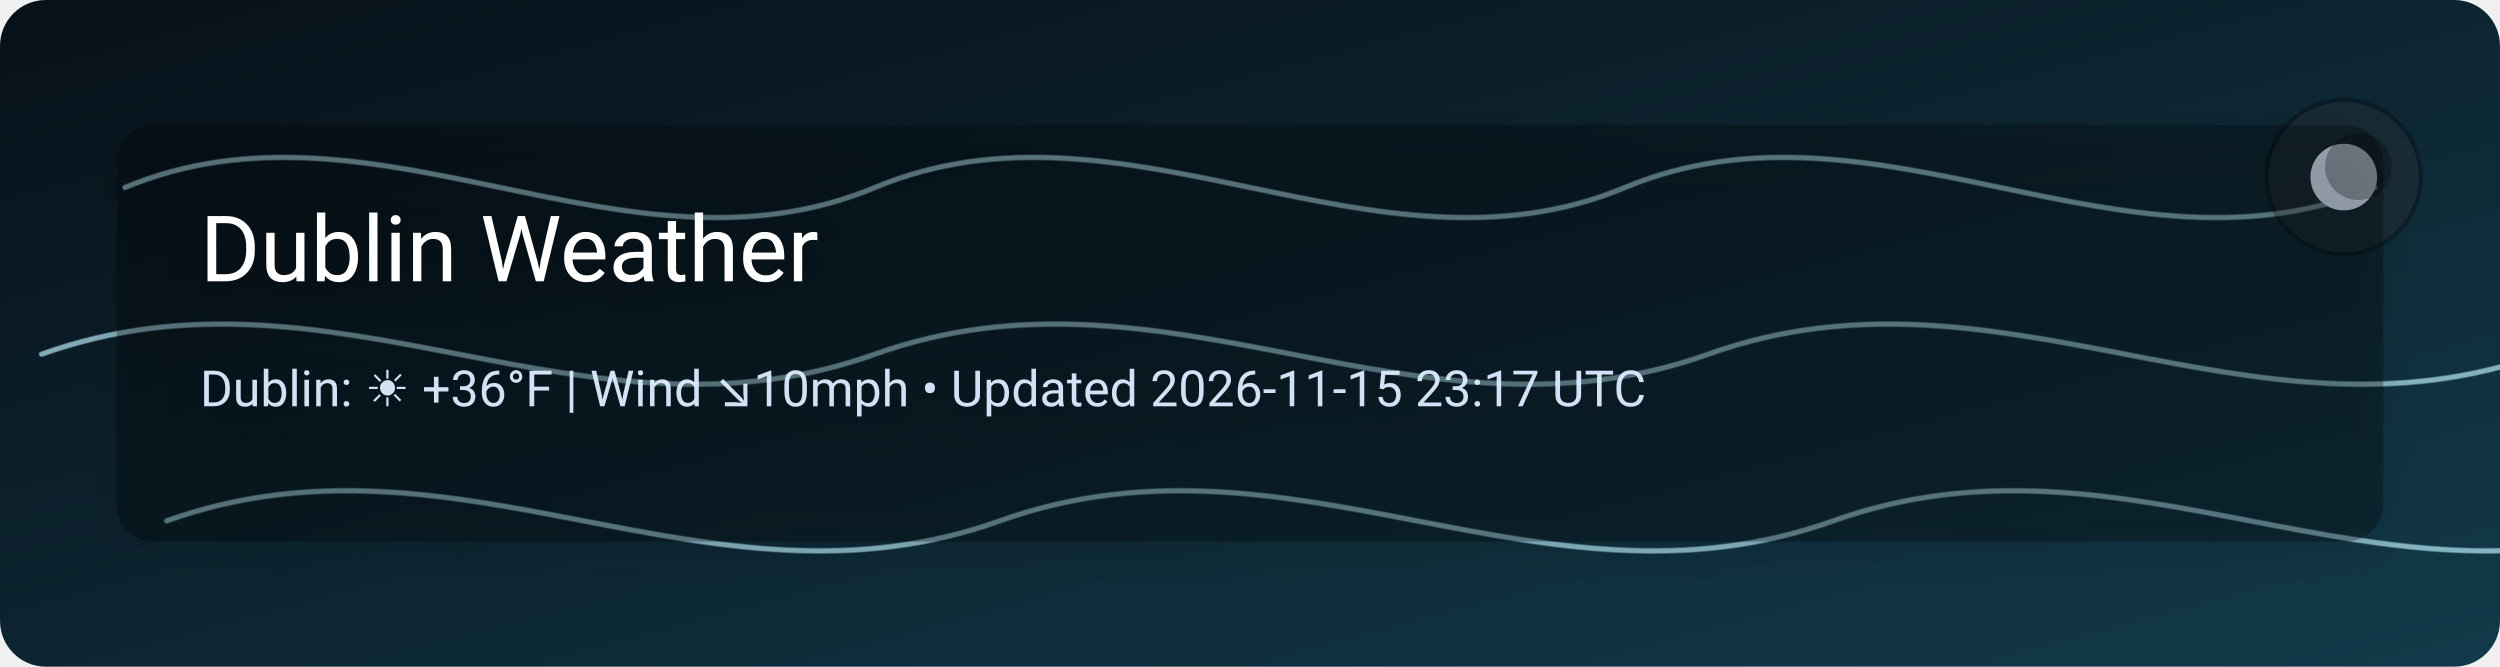
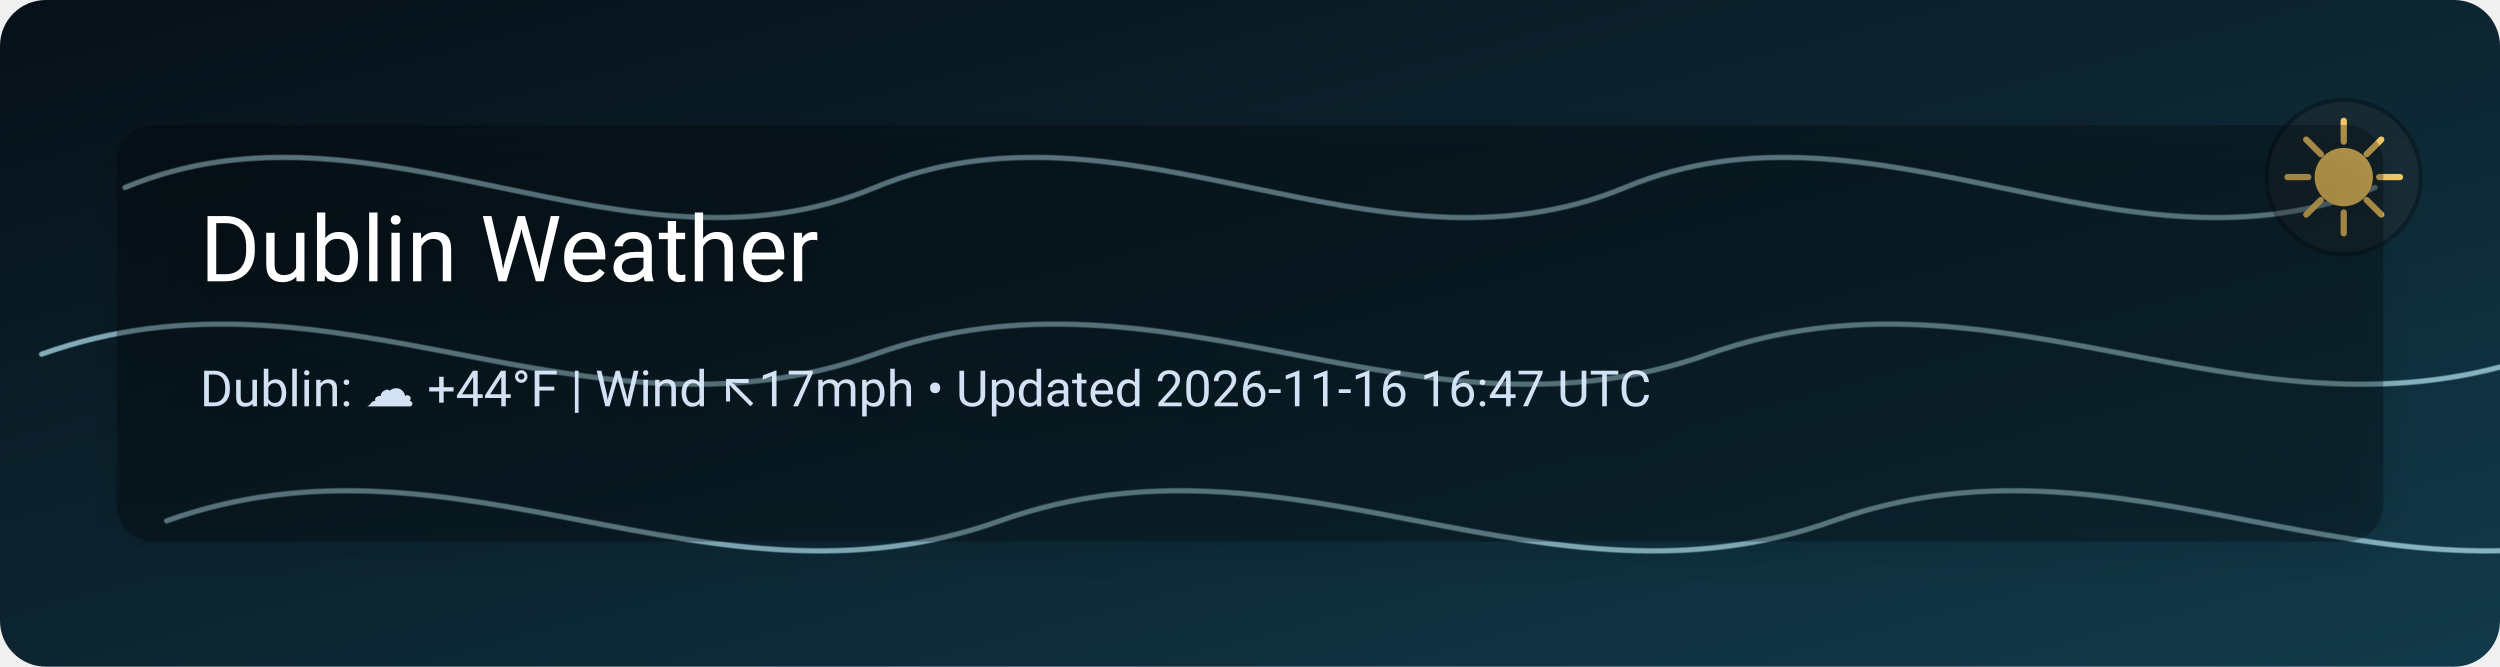
<svg xmlns="http://www.w3.org/2000/svg" width="1200" height="320" viewBox="0 0 1200 320">
  <defs>
    <linearGradient id="g" x1="0" y1="0" x2="1" y2="1">
      <stop offset="0" stop-color="#071018" />
      <stop offset="1" stop-color="#123a4a" />
    </linearGradient>
    <filter id="shadow" x="-20%" y="-20%" width="140%" height="140%">
      <feDropShadow dx="0" dy="6" stdDeviation="10" flood-color="#000" flood-opacity="0.35" />
    </filter>
  </defs>
  <style>
    .title { font: 44px system-ui, -apple-system, Segoe UI, Roboto, Arial; fill: #fff; }
    .sub   { font: 24px system-ui, -apple-system, Segoe UI, Roboto, Arial; fill: #dbeafe; opacity: .95; }
    .card  { fill: rgba(0,0,0,0.28); }

    @keyframes scrollDown { from { transform: translateY(-320px); } to { transform: translateY(0px); } }
    @keyframes scrollRight{ from { transform: translateX(-600px); } to { transform: translateX(0px); } }
    @keyframes scrollLeft { from { transform: translateX(0px); } to { transform: translateX(-600px); } }
    @keyframes driftDiag  { from { transform: translate(-180px,-140px); } to { transform: translate(180px,140px); } }
    @keyframes flash { 0%,90%,100% { opacity: 0; } 91%,93% { opacity: .65; } 94% { opacity: .1; } 95% { opacity: .45; } }

    .layerSlow  { opacity: .22; }
    .layerMed   { opacity: .30; }
    .layerFast  { opacity: .40; }

    .rainSlow { animation: scrollDown 2.6s linear infinite; }
    .rainMed  { animation: scrollDown 1.7s linear infinite; }
    .rainFast { animation: scrollDown 1.1s linear infinite; }

    .windSlow { animation: scrollRight 7.2s linear infinite; }
    .windMed  { animation: scrollRight 4.8s linear infinite; }
    .windFast { animation: scrollRight 3.2s linear infinite; }

    .fogSlow  { animation: scrollLeft 18s ease-in-out infinite; }
    .fogMed   { animation: scrollLeft 12s ease-in-out infinite; }
    .fogFast  { animation: scrollLeft 8s  ease-in-out infinite; }

    .snowSlow { animation: driftDiag 10s linear infinite; }
    .snowMed  { animation: driftDiag 7s  linear infinite; }
    .snowFast { animation: driftDiag 5s  linear infinite; }

    .flash { animation: flash 4.8s infinite; }

    /* Badge subtle float */
    @keyframes bob { 0%,100% { transform: translateY(0px); } 50% { transform: translateY(3px); } }
    .badge { animation: bob 2.8s ease-in-out infinite; }
  </style>
  <rect width="1200" height="320" rx="22" fill="url(#g)" />
  <g class="layerSlow windSlow" fill="none" stroke="#bff3ff" stroke-width="3" stroke-linecap="round">
    <path d="M 60 90 C 180 40, 300 140, 420 90 S 660 140, 780 90 S 1020 140, 1140 90" />
    <path d="M 20 170 C 160 120, 280 220, 420 170 S 680 220, 820 170 S 1080 220, 1220 170" />
    <path d="M 80 250 C 220 200, 340 300, 480 250 S 740 300, 880 250 S 1140 300, 1280 250" />
  </g>
  <g class="layerMed windMed" fill="none" stroke="#bff3ff" stroke-width="2.5" stroke-linecap="round">
    <path d="M 60 90 C 180 40, 300 140, 420 90 S 660 140, 780 90 S 1020 140, 1140 90" />
    <path d="M 20 170 C 160 120, 280 220, 420 170 S 680 220, 820 170 S 1080 220, 1220 170" />
    <path d="M 80 250 C 220 200, 340 300, 480 250 S 740 300, 880 250 S 1140 300, 1280 250" />
  </g>
  <g class="layerFast windFast" fill="none" stroke="#bff3ff" stroke-width="2" stroke-linecap="round">
    <path d="M 60 90 C 180 40, 300 140, 420 90 S 660 140, 780 90 S 1020 140, 1140 90" />
    <path d="M 20 170 C 160 120, 280 220, 420 170 S 680 220, 820 170 S 1080 220, 1220 170" />
    <path d="M 80 250 C 220 200, 340 300, 480 250 S 740 300, 880 250 S 1140 300, 1280 250" />
  </g>
  <g class="badge">
    <circle cx="1125" cy="85" r="38" fill="rgba(0,0,0,0.28)" />
    <circle cx="1125" cy="85" r="36" fill="rgba(255,255,255,0.06)" />
  </g>
  <g class="badge">
-     <circle cx="1125" cy="85" r="16" fill="#dbeafe" />
-     <circle cx="1132" cy="80" r="16" fill="rgba(0,0,0,0.28)" />
+     <circle cx="1125" cy="85" r="14" fill="#ffd36a" />
+     <g stroke="#ffd36a" stroke-width="3" stroke-linecap="round" opacity="0.95">
+       <line x1="1125" y1="58" x2="1125" y2="68" />
+       <line x1="1125" y1="102" x2="1125" y2="112" />
+       <line x1="1098" y1="85" x2="1108" y2="85" />
+       <line x1="1142" y1="85" x2="1152" y2="85" />
+       <line x1="1107" y1="67" x2="1114" y2="74" />
+       <line x1="1136" y1="96" x2="1143" y2="103" />
+       <line x1="1136" y1="74" x2="1143" y2="67" />
+       <line x1="1107" y1="103" x2="1114" y2="96" />
+     </g>
  </g>
  <g filter="url(#shadow)">
    <rect x="56" y="60" width="1088" height="200" rx="18" class="card" />
    <text x="96" y="135" class="title">Dublin Weather</text>
-     <text x="96" y="195" class="sub">Dublin: ☀️  +36°F | Wind ↘10mph • Updated 2026-11-15 23:17 UTC</text>
+     <text x="96" y="195" class="sub">Dublin: ☁️  +44°F | Wind ↖17mph • Updated 2026-11-16 16:47 UTC</text>
  </g>
</svg>
